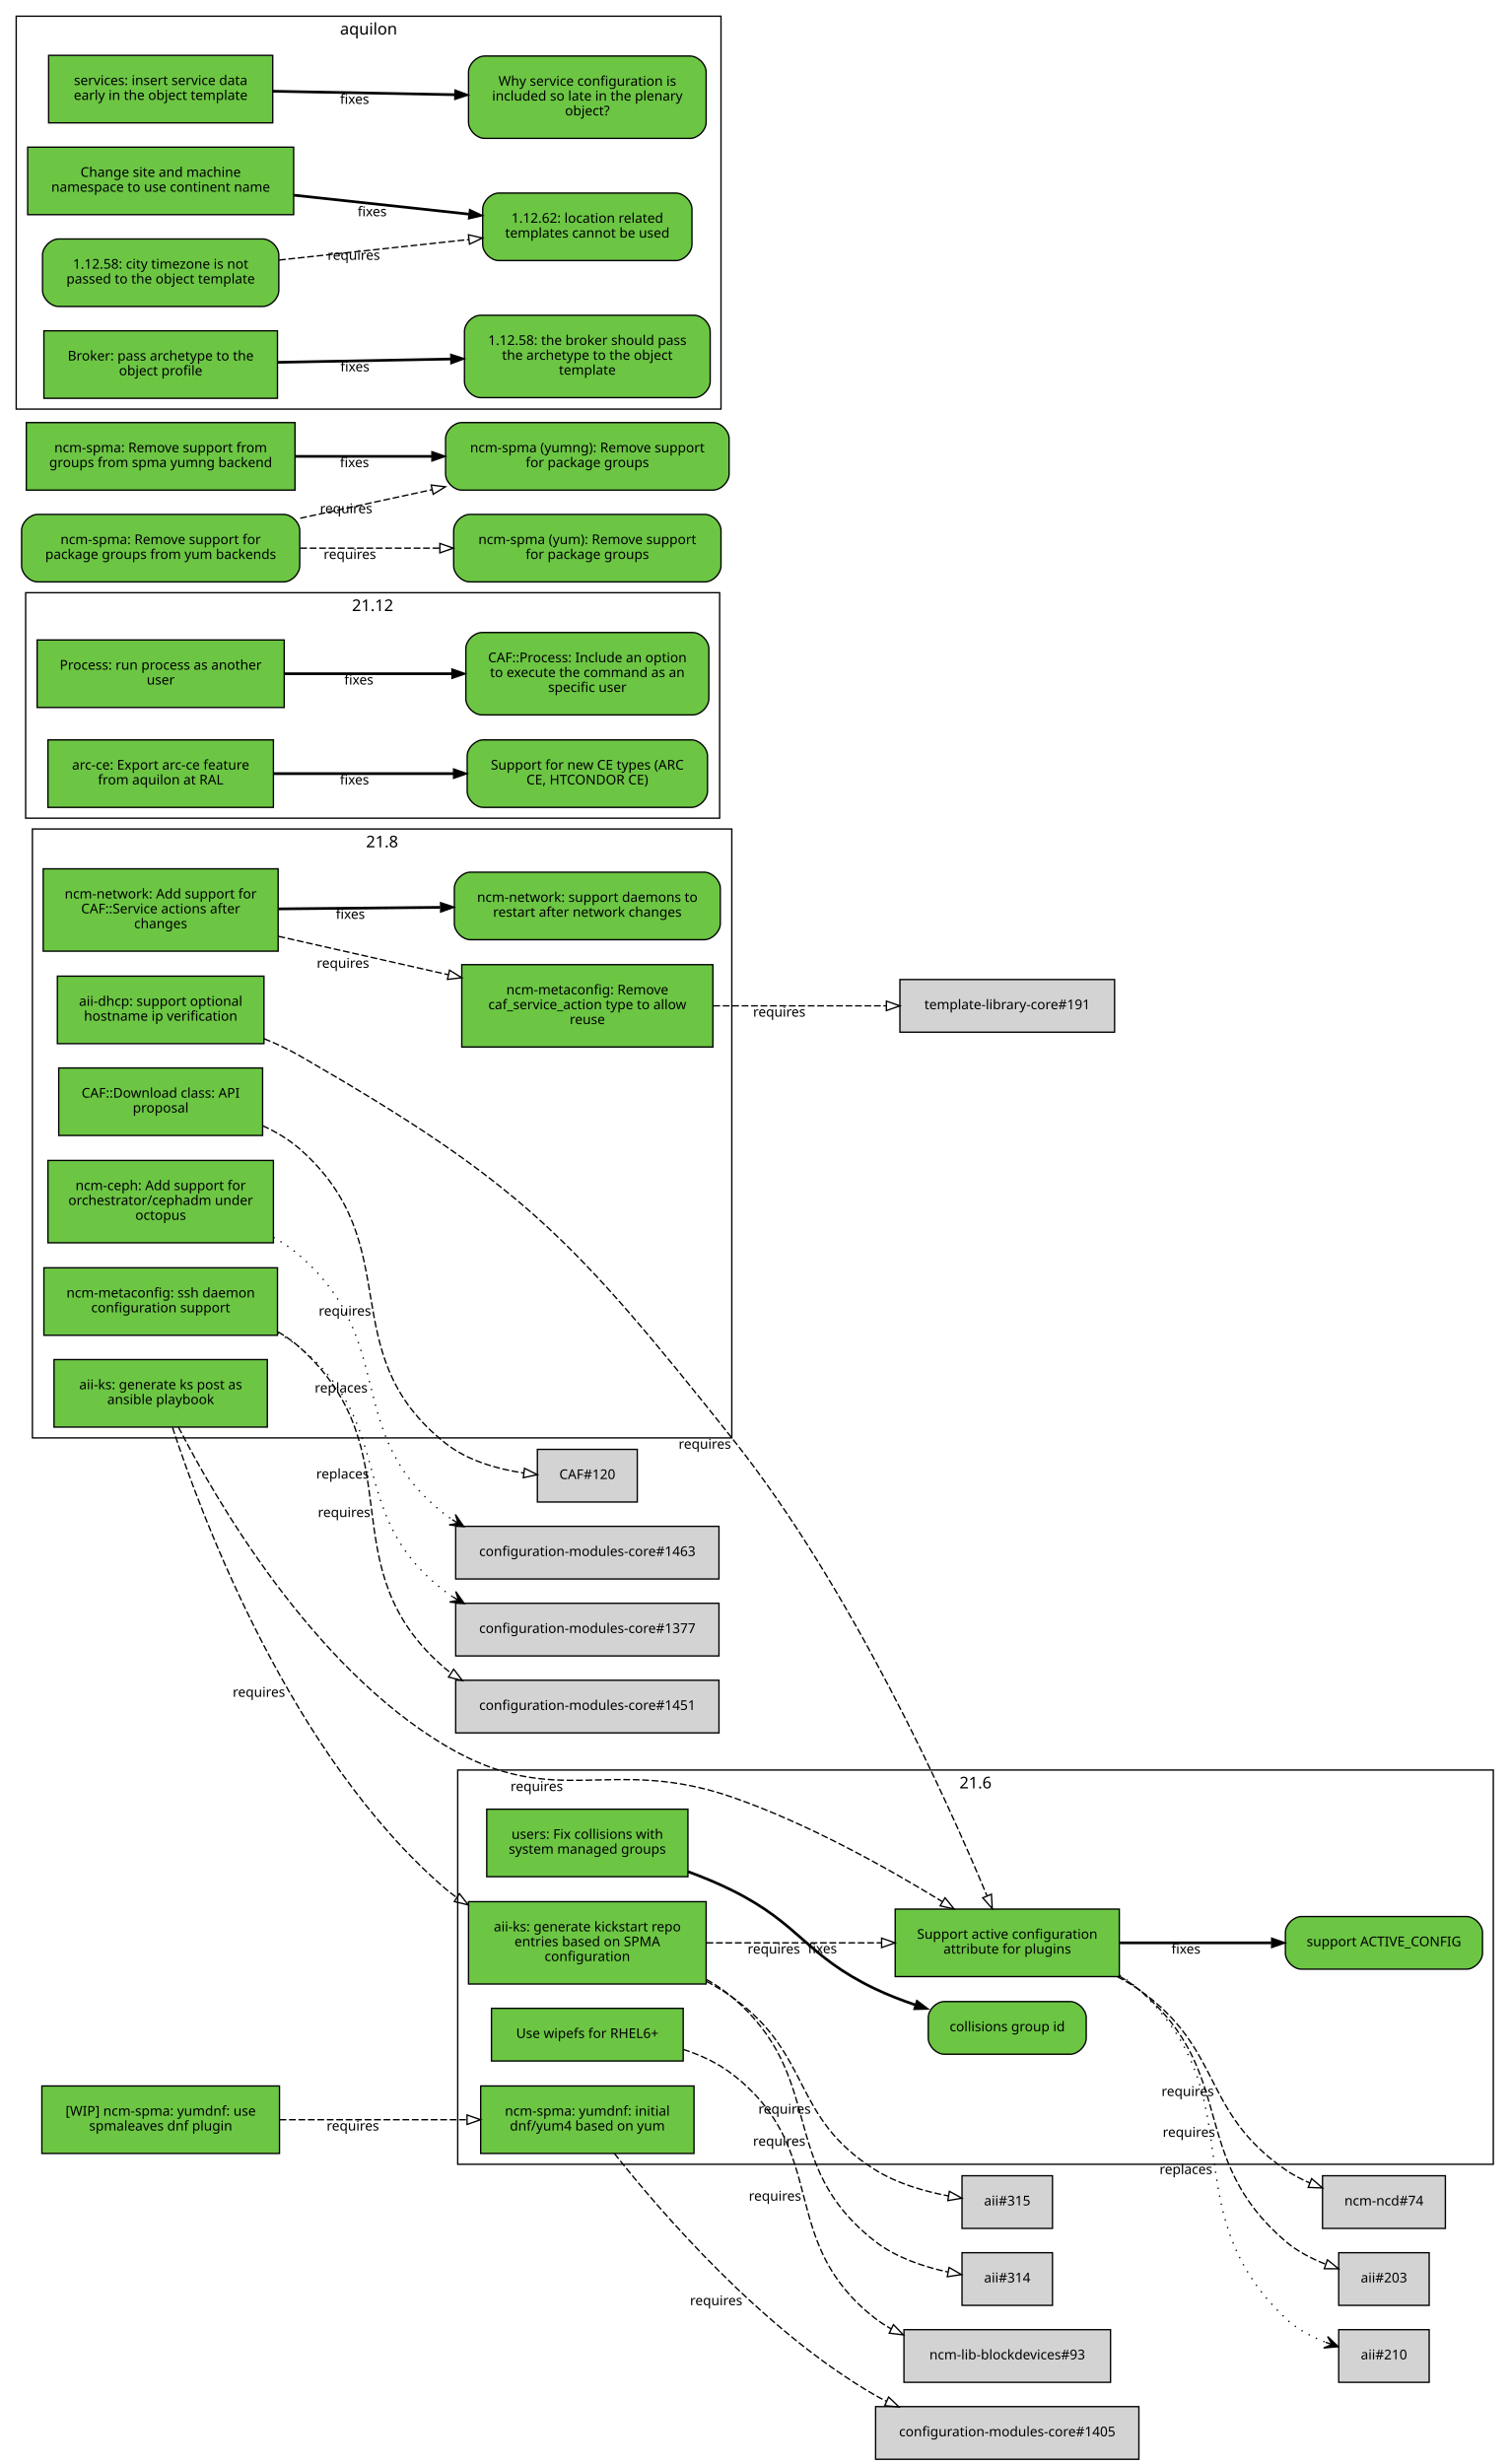
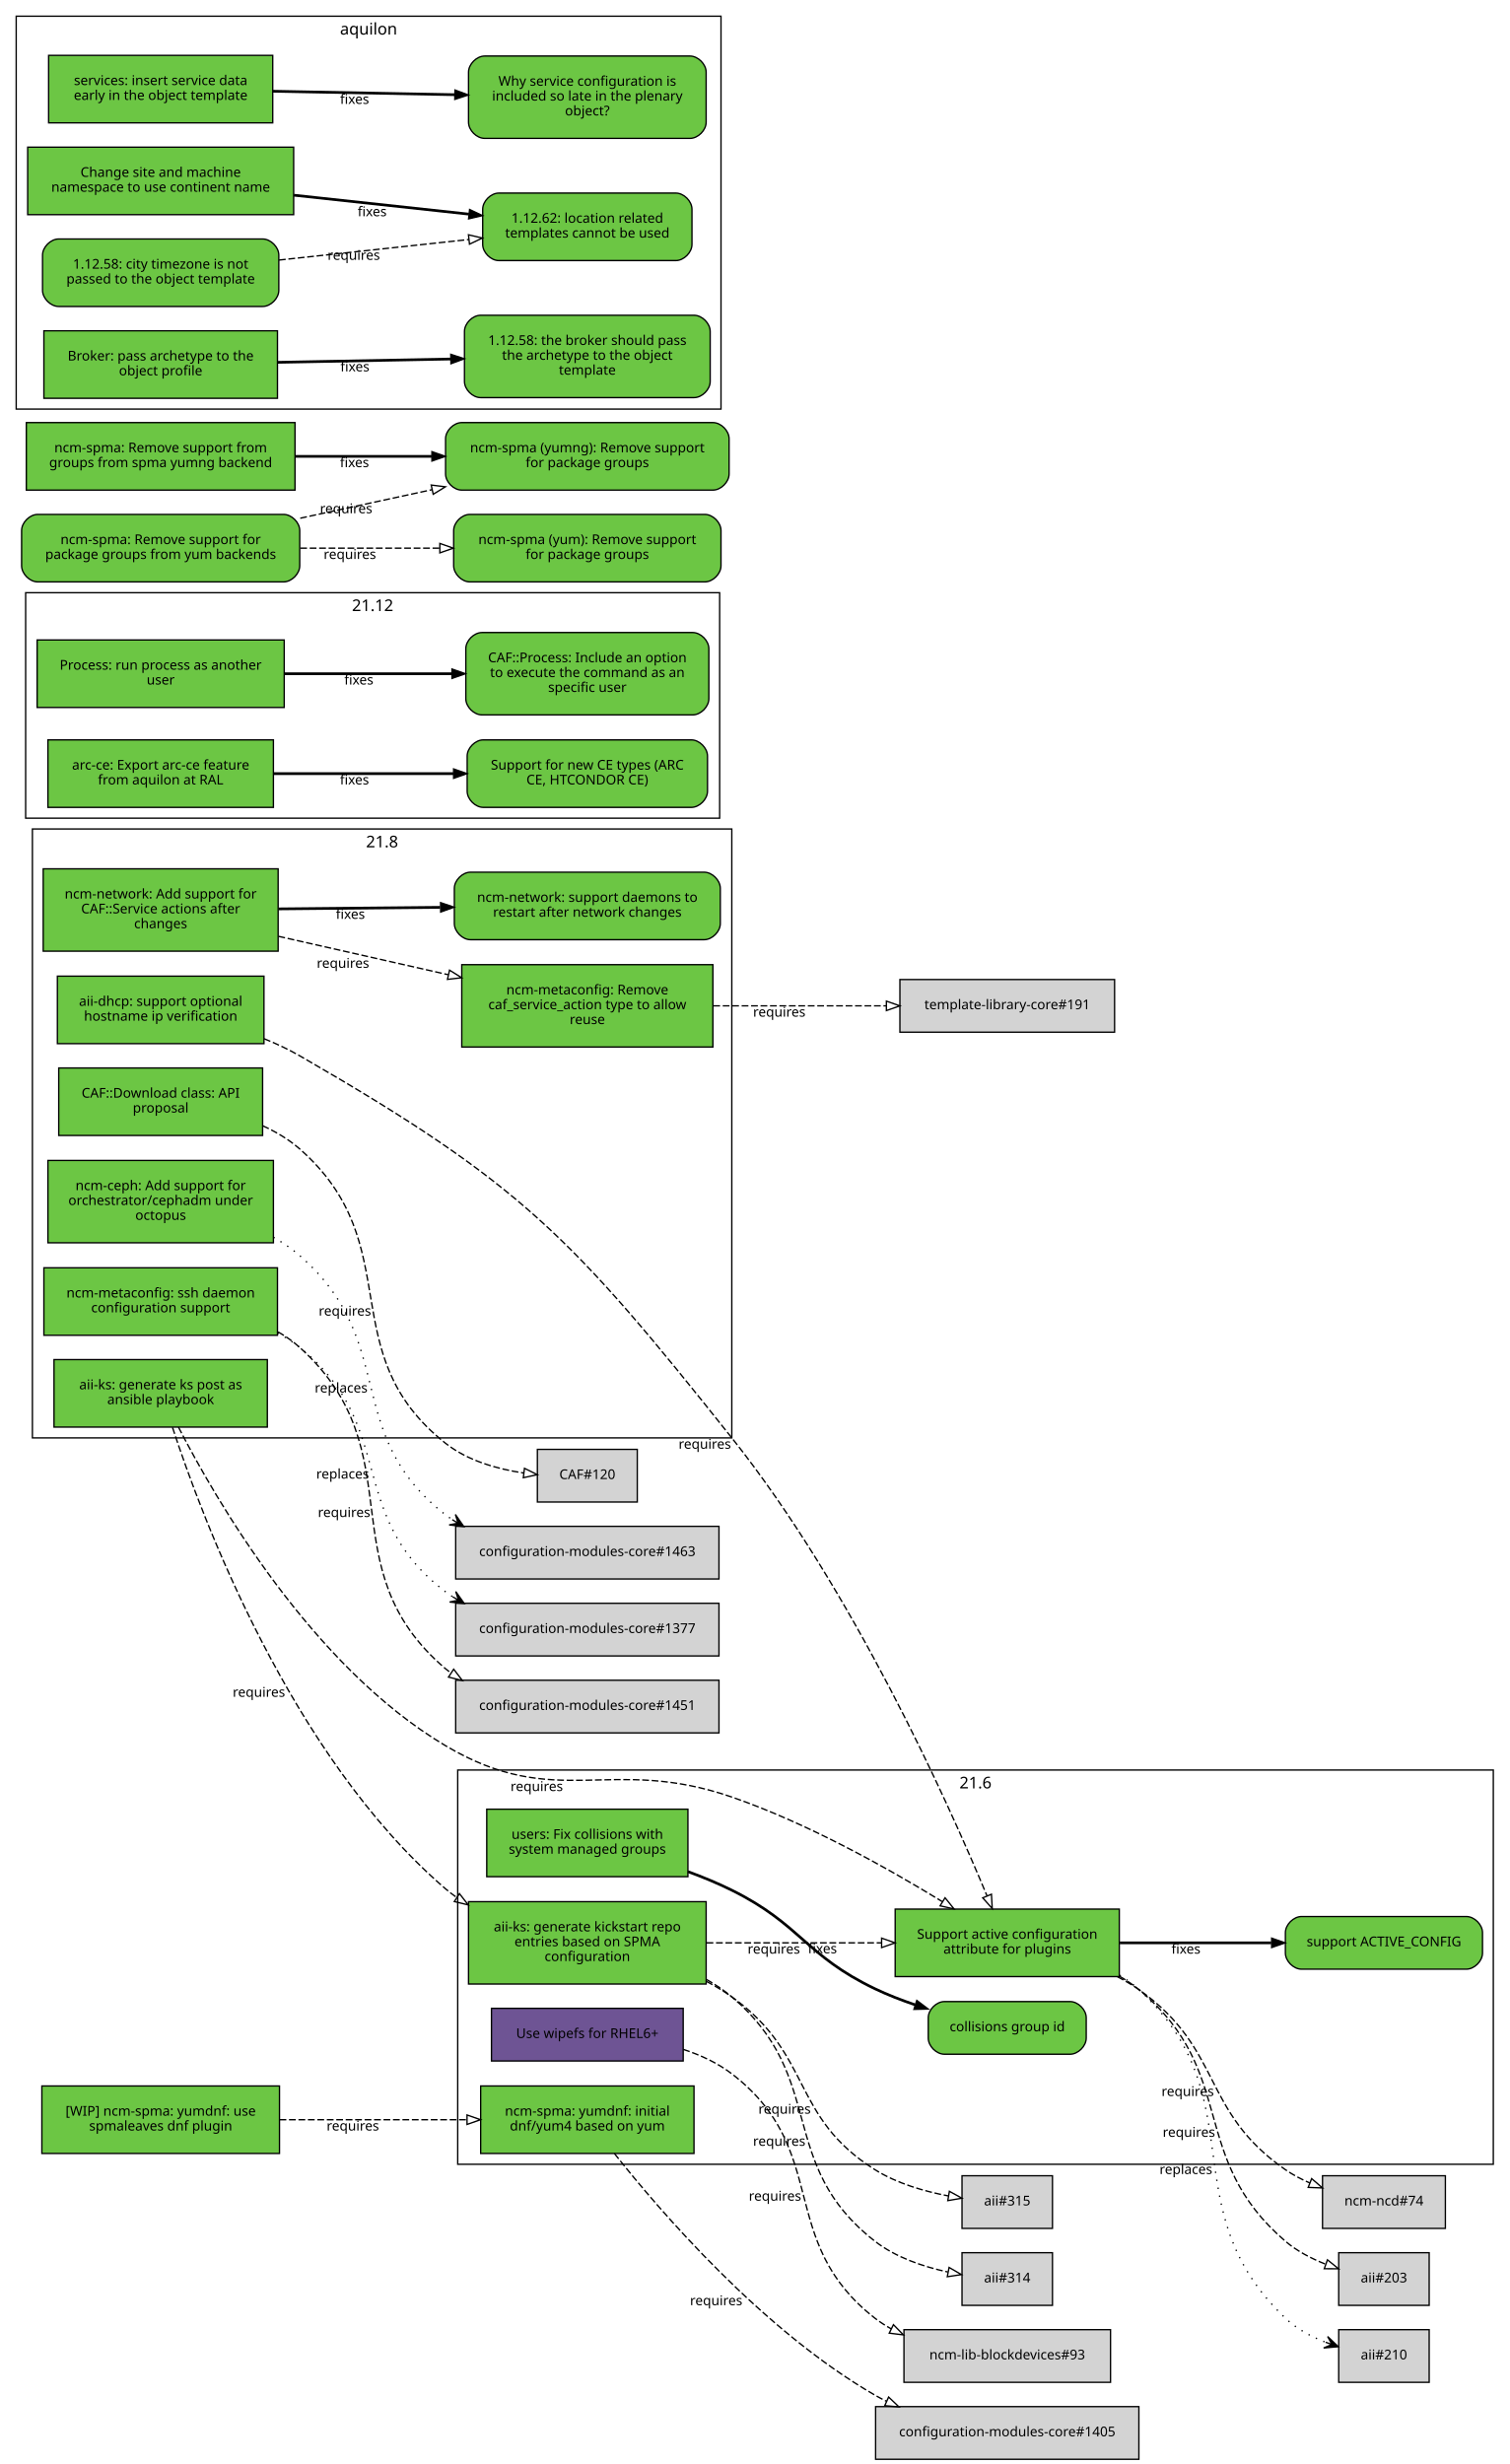
<svg xmlns="http://www.w3.org/2000/svg" xmlns:xlink="http://www.w3.org/1999/xlink" width="1118pt" height="1825pt" viewBox="0.00 0.00 1118.00 1825.00">
  <g id="graph0" class="graph" transform="scale(1 1) rotate(0) translate(4 1821)">
    <polygon fill="white" stroke="white" points="-4,5 -4,-1821 1115,-1821 1115,5 -4,5" />
    <g id="clust4" class="cluster">
      <polygon fill="none" stroke="black" points="8,-1518 8,-1809 530,-1809 530,-1518 8,-1518" />
      <text text-anchor="middle" x="269" y="-1795.4" font-family="Sans" font-size="12.00">aquilon</text>
    </g>
    <g id="clust3" class="cluster">
      <polygon fill="none" stroke="black" points="20,-756 20,-1207 538,-1207 538,-756 20,-756" />
      <text text-anchor="middle" x="279" y="-1193.4" font-family="Sans" font-size="12.00">21.8</text>
    </g>
    <g id="clust1" class="cluster">
      <polygon fill="none" stroke="black" points="335,-218 335,-510 1102,-510 1102,-218 335,-218" />
      <text text-anchor="middle" x="718.5" y="-496.4" font-family="Sans" font-size="12.00">21.6</text>
    </g>
    <g id="clust5" class="cluster">
      <polygon fill="none" stroke="black" points="15,-1215 15,-1382 529,-1382 529,-1215 15,-1215" />
      <text text-anchor="middle" x="272" y="-1368.4" font-family="Sans" font-size="12.00">21.12</text>
    </g>
    <g id="node1" class="node">
      <g id="a_node1">
        <a xlink:href="https://github.com/quattor/aii/pull/328" xlink:title="aii#328 (pull-request)" target="_parent">
          <polygon fill="#6cc644" stroke="black" points="194,-814 36,-814 36,-764 194,-764 194,-814" />
          <text text-anchor="middle" x="115" y="-792" font-family="Sans" font-size="10.00">aii-ks: generate ks post as</text>
          <text text-anchor="middle" x="115" y="-781" font-family="Sans" font-size="10.00">ansible playbook</text>
        </a>
      </g>
    </g>
    <g id="node2" class="node">
      <g id="a_node2">
        <a xlink:href="https://github.com/quattor/aii/pull/280" xlink:title="aii#280 (pull-request)" target="_parent">
          <polygon fill="#6cc644" stroke="black" points="825,-407 659,-407 659,-357 825,-357 825,-407" />
          <text text-anchor="middle" x="742" y="-385" font-family="Sans" font-size="10.00">Support active configuration</text>
          <text text-anchor="middle" x="742" y="-374" font-family="Sans" font-size="10.00">attribute for plugins</text>
        </a>
      </g>
    </g>
    <g id="edge1" class="edge">
      <path fill="none" stroke="black" stroke-dasharray="5,2" d="M128.202,-763.924C155.497,-710.749 226.955,-586.741 326,-528 408.333,-479.171 447.539,-521.304 538,-490 594.292,-470.52 653.929,-437.057 693.887,-412.53" />
      <polygon fill="none" stroke="black" points="695.948,-415.37 702.605,-407.128 692.261,-409.42 695.948,-415.37" />
      <text text-anchor="middle" x="393.527" y="-494.441" font-family="Sans" font-size="10.00">requires</text>
    </g>
    <g id="node3" class="node">
      <g id="a_node3">
        <a xlink:href="https://github.com/quattor/aii/pull/316" xlink:title="aii#316 (pull-request)" target="_parent">
          <polygon fill="#6cc644" stroke="black" points="519,-412.5 343,-412.5 343,-351.5 519,-351.5 519,-412.5" />
          <text text-anchor="middle" x="431" y="-390.5" font-family="Sans" font-size="10.00">aii-ks: generate kickstart repo</text>
          <text text-anchor="middle" x="431" y="-379.5" font-family="Sans" font-size="10.00">entries based on SPMA</text>
          <text text-anchor="middle" x="431" y="-368.5" font-family="Sans" font-size="10.00">configuration</text>
        </a>
      </g>
    </g>
    <g id="edge2" class="edge">
      <path fill="none" stroke="black" stroke-dasharray="5,2" d="M123.769,-763.738C145.189,-698.106 211.232,-520.471 326,-422 328.65,-419.727 331.442,-417.575 334.345,-415.539" />
      <polygon fill="none" stroke="black" points="336.275,-418.46 342.789,-410.104 332.486,-412.574 336.275,-418.46" />
      <text text-anchor="middle" x="187.767" y="-564.235" font-family="Sans" font-size="10.00">requires</text>
    </g>
    <g id="node9" class="node">
      <g id="a_node9">
        <a xlink:href="https://github.com/quattor/aii/issues/209" xlink:title="aii#209 (issue)" target="_parent">
          <path fill="#6cc644" stroke="black" d="M1082,-401.5C1082,-401.5 960,-401.5 960,-401.5 954,-401.5 948,-395.5 948,-389.5 948,-389.5 948,-374.5 948,-374.5 948,-368.5 954,-362.5 960,-362.5 960,-362.5 1082,-362.5 1082,-362.5 1088,-362.5 1094,-368.5 1094,-374.5 1094,-374.5 1094,-389.5 1094,-389.5 1094,-395.5 1088,-401.5 1082,-401.5" />
          <text text-anchor="middle" x="1021" y="-379.5" font-family="Sans" font-size="10.00">support ACTIVE_CONFIG</text>
        </a>
      </g>
    </g>
    <g id="edge8" class="edge">
      <path fill="none" stroke="black" stroke-width="2" d="M825.359,-382C860.775,-382 902.087,-382 937.517,-382" />
      <polygon fill="black" stroke="black" points="937.826,-385.5 947.826,-382 937.826,-378.5 937.826,-385.5" />
      <text text-anchor="middle" x="874.378" y="-374" font-family="Sans" font-size="10.00">fixes</text>
    </g>
    <g id="node10" class="node">
      <polygon fill="lightgrey" stroke="black" points="1066.5,-209.5 975.5,-209.5 975.5,-170.5 1066.5,-170.5 1066.5,-209.5" />
      <text text-anchor="middle" x="1021" y="-187.5" font-family="Sans" font-size="10.00">ncm-ncd#74</text>
    </g>
    <g id="edge9" class="edge">
      <path fill="none" stroke="black" stroke-dasharray="5,2" d="M823.634,-356.895C829.366,-353.918 834.891,-350.628 840,-347 902.082,-302.91 885.381,-257.325 948,-214 953.533,-210.172 959.723,-206.916 966.088,-204.157" />
      <polygon fill="none" stroke="black" points="967.459,-207.378 975.483,-200.46 964.896,-200.865 967.459,-207.378" />
      <text text-anchor="middle" x="875.675" y="-268.552" font-family="Sans" font-size="10.00">requires</text>
    </g>
    <g id="node11" class="node">
      <polygon fill="lightgrey" stroke="black" points="1054.5,-152.5 987.5,-152.5 987.5,-113.5 1054.5,-113.5 1054.5,-152.5" />
      <text text-anchor="middle" x="1021" y="-130.5" font-family="Sans" font-size="10.00">aii#203</text>
    </g>
    <g id="edge10" class="edge">
      <path fill="none" stroke="black" stroke-dasharray="5,2" d="M825.255,-357.213C830.486,-354.177 835.464,-350.786 840,-347 913.388,-285.747 875.371,-223.151 948,-161 956.582,-153.656 967.31,-148.114 977.843,-143.983" />
      <polygon fill="none" stroke="black" points="979.152,-147.232 987.394,-140.574 976.799,-140.639 979.152,-147.232" />
      <text text-anchor="middle" x="876.555" y="-238.323" font-family="Sans" font-size="10.00">requires</text>
    </g>
    <g id="node12" class="node">
      <polygon fill="lightgrey" stroke="black" points="1054.5,-95.5 987.5,-95.5 987.5,-56.5 1054.5,-56.5 1054.5,-95.5" />
      <text text-anchor="middle" x="1021" y="-73.5" font-family="Sans" font-size="10.00">aii#210</text>
    </g>
    <g id="edge11" class="edge">
      <path fill="none" stroke="black" stroke-dasharray="1,5" d="M825.268,-358.043C830.56,-354.809 835.544,-351.147 840,-347 926.522,-266.489 862.475,-185.569 948,-104 956.248,-96.133 966.955,-90.404 977.578,-86.26" />
      <polygon fill="black" stroke="black" points="987.239,-82.884 979.283,-90.431 982.519,-84.533 977.799,-86.183 977.799,-86.183 977.799,-86.183 982.519,-84.533 976.314,-81.935 987.239,-82.884 987.239,-82.884" />
      <text text-anchor="middle" x="874.346" y="-210.778" font-family="Sans" font-size="10.00">replaces</text>
    </g>
    <g id="edge4" class="edge">
      <path fill="none" stroke="black" stroke-dasharray="5,2" d="M519.308,-382C559.784,-382 607.902,-382 648.948,-382" />
      <polygon fill="none" stroke="black" points="648.949,-385.5 658.949,-382 648.949,-378.5 648.949,-385.5" />
      <text text-anchor="middle" x="569.122" y="-374" font-family="Sans" font-size="10.00">requires</text>
    </g>
    <g id="node6" class="node">
      <polygon fill="lightgrey" stroke="black" points="775.5,-152.5 708.5,-152.5 708.5,-113.5 775.5,-113.5 775.5,-152.5" />
      <text text-anchor="middle" x="742" y="-130.5" font-family="Sans" font-size="10.00">aii#314</text>
    </g>
    <g id="edge5" class="edge">
      <path fill="none" stroke="black" stroke-dasharray="5,2" d="M519.26,-354.869C525.936,-351.091 532.288,-346.82 538,-342 609.246,-281.878 570.412,-218.232 644,-161 659.455,-148.98 679.89,-142.119 698.017,-138.203" />
      <polygon fill="none" stroke="black" points="698.925,-141.593 708.085,-136.269 697.604,-134.718 698.925,-141.593" />
      <text text-anchor="middle" x="573.13" y="-231.682" font-family="Sans" font-size="10.00">requires</text>
    </g>
    <g id="node7" class="node">
      <polygon fill="lightgrey" stroke="black" points="775.5,-209.5 708.5,-209.5 708.5,-170.5 775.5,-170.5 775.5,-209.5" />
      <text text-anchor="middle" x="742" y="-187.5" font-family="Sans" font-size="10.00">aii#315</text>
    </g>
    <g id="edge6" class="edge">
      <path fill="none" stroke="black" stroke-dasharray="5,2" d="M519.263,-353.408C525.825,-349.966 532.157,-346.171 538,-342 598.116,-299.083 581.452,-253.288 644,-214 660.21,-203.818 680.467,-197.955 698.271,-194.579" />
      <polygon fill="none" stroke="black" points="699.144,-197.981 708.421,-192.864 697.978,-191.079 699.144,-197.981" />
      <text text-anchor="middle" x="577.094" y="-255.467" font-family="Sans" font-size="10.00">requires</text>
    </g>
    <g id="node4" class="node">
      <g id="a_node4">
        <a xlink:href="https://github.com/quattor/aii/pull/325" xlink:title="aii#325 (pull-request)" target="_parent">
-           <polygon fill="#6cc644" stroke="black" points="502,-333.5 360,-333.5 360,-294.5 502,-294.5 502,-333.5" />
+           <polygon fill="#6e5494" stroke="black" points="502,-333.5 360,-333.5 360,-294.5 502,-294.5 502,-333.5" />
          <text text-anchor="middle" x="431" y="-311.5" font-family="Sans" font-size="10.00">Use wipefs for RHEL6+</text>
        </a>
      </g>
    </g>
    <g id="node5" class="node">
      <polygon fill="lightgrey" stroke="black" points="818.5,-95.5 665.5,-95.5 665.5,-56.5 818.5,-56.5 818.5,-95.5" />
      <text text-anchor="middle" x="742" y="-73.5" font-family="Sans" font-size="10.00">ncm-lib-blockdevices#93</text>
    </g>
    <g id="edge3" class="edge">
      <path fill="none" stroke="black" stroke-dasharray="5,2" d="M502.048,-303.096C514.854,-298.892 527.476,-293.067 538,-285 611.986,-228.283 570.412,-161.232 644,-104 647.779,-101.061 651.856,-98.43 656.124,-96.076" />
      <polygon fill="none" stroke="black" points="657.711,-99.195 665.119,-91.62 654.604,-92.923 657.711,-99.195" />
      <text text-anchor="middle" x="570.013" y="-191.053" font-family="Sans" font-size="10.00">requires</text>
    </g>
    <g id="node8" class="node">
      <g id="a_node8">
        <a xlink:href="https://github.com/quattor/aii/pull/299" xlink:title="aii#299 (pull-request)" target="_parent">
          <polygon fill="#6cc644" stroke="black" points="191.5,-1098 38.5,-1098 38.5,-1048 191.5,-1048 191.5,-1098" />
          <text text-anchor="middle" x="115" y="-1076" font-family="Sans" font-size="10.00">aii-dhcp: support optional</text>
          <text text-anchor="middle" x="115" y="-1065" font-family="Sans" font-size="10.00">hostname ip verification</text>
        </a>
      </g>
    </g>
    <g id="edge7" class="edge">
      <path fill="none" stroke="black" stroke-dasharray="5,2" d="M191.602,-1051.66C200.743,-1047.96 209.752,-1043.75 218,-1039 382.488,-944.179 419.804,-904.583 538,-756 627.426,-643.583 698.115,-486.182 726.942,-416.98" />
      <polygon fill="none" stroke="black" points="730.306,-418.004 730.889,-407.425 723.836,-415.332 730.306,-418.004" />
      <text text-anchor="middle" x="518.004" y="-747.995" font-family="Sans" font-size="10.00">requires</text>
    </g>
    <g id="node13" class="node">
      <g id="a_node13">
        <a xlink:href="https://github.com/quattor/CAF/pull/257" xlink:title="CAF#257 (pull-request)" target="_parent">
          <polygon fill="#6cc644" stroke="black" points="206.5,-1347 23.5,-1347 23.5,-1297 206.5,-1297 206.5,-1347" />
          <text text-anchor="middle" x="115" y="-1325" font-family="Sans" font-size="10.00">Process: run process as another</text>
          <text text-anchor="middle" x="115" y="-1314" font-family="Sans" font-size="10.00">user</text>
        </a>
      </g>
    </g>
    <g id="node14" class="node">
      <g id="a_node14">
        <a xlink:href="https://github.com/quattor/CAF/issues/253" xlink:title="CAF#253 (issue)" target="_parent">
          <path fill="#6cc644" stroke="black" d="M509,-1352.5C509,-1352.5 353,-1352.5 353,-1352.5 347,-1352.5 341,-1346.5 341,-1340.5 341,-1340.5 341,-1303.5 341,-1303.5 341,-1297.5 347,-1291.5 353,-1291.5 353,-1291.5 509,-1291.5 509,-1291.5 515,-1291.5 521,-1297.5 521,-1303.5 521,-1303.5 521,-1340.5 521,-1340.5 521,-1346.5 515,-1352.5 509,-1352.5" />
          <text text-anchor="middle" x="431" y="-1330.5" font-family="Sans" font-size="10.00">CAF::Process: Include an option</text>
          <text text-anchor="middle" x="431" y="-1319.5" font-family="Sans" font-size="10.00">to execute the command as an</text>
          <text text-anchor="middle" x="431" y="-1308.5" font-family="Sans" font-size="10.00">specific user</text>
        </a>
      </g>
    </g>
    <g id="edge12" class="edge">
      <path fill="none" stroke="black" stroke-width="2" d="M206.822,-1322C245.561,-1322 290.88,-1322 330.522,-1322" />
      <polygon fill="black" stroke="black" points="330.737,-1325.5 340.737,-1322 330.737,-1318.5 330.737,-1325.5" />
      <text text-anchor="middle" x="261.782" y="-1314" font-family="Sans" font-size="10.00">fixes</text>
    </g>
    <g id="node15" class="node">
      <g id="a_node15">
        <a xlink:href="https://github.com/quattor/CAF/pull/110" xlink:title="CAF#110 (pull-request)" target="_parent">
          <polygon fill="#6cc644" stroke="black" points="190.5,-1030 39.5,-1030 39.5,-980 190.5,-980 190.5,-1030" />
          <text text-anchor="middle" x="115" y="-1008" font-family="Sans" font-size="10.00">CAF::Download class: API</text>
          <text text-anchor="middle" x="115" y="-997" font-family="Sans" font-size="10.00">proposal</text>
        </a>
      </g>
    </g>
    <g id="node16" class="node">
      <polygon fill="lightgrey" stroke="black" points="468,-747.5 394,-747.5 394,-708.5 468,-708.5 468,-747.5" />
      <text text-anchor="middle" x="431" y="-725.5" font-family="Sans" font-size="10.00">CAF#120</text>
    </g>
    <g id="edge13" class="edge">
      <path fill="none" stroke="black" stroke-dasharray="5,2" d="M190.547,-987.199C200.478,-982.683 209.982,-977.042 218,-970 299.242,-898.647 241.168,-819.045 326,-752 342.342,-739.085 364.383,-732.884 383.969,-729.992" />
      <polygon fill="none" stroke="black" points="384.447,-733.46 393.944,-728.763 383.591,-726.512 384.447,-733.46" />
      <text text-anchor="middle" x="251.463" y="-846.592" font-family="Sans" font-size="10.00">requires</text>
    </g>
    <g id="node17" class="node">
      <g id="a_node17">
        <a xlink:href="https://github.com/quattor/configuration-modules-core/pull/1490" xlink:title="configuration-modules-core#1490 (pull-request)" target="_parent">
          <polygon fill="#6cc644" stroke="black" points="198.5,-961.5 31.5,-961.5 31.5,-900.5 198.5,-900.5 198.5,-961.5" />
          <text text-anchor="middle" x="115" y="-939.5" font-family="Sans" font-size="10.00">ncm-ceph: Add support for</text>
          <text text-anchor="middle" x="115" y="-928.5" font-family="Sans" font-size="10.00">orchestrator/cephadm under</text>
          <text text-anchor="middle" x="115" y="-917.5" font-family="Sans" font-size="10.00">octopus</text>
        </a>
      </g>
    </g>
    <g id="node18" class="node">
      <polygon fill="lightgrey" stroke="black" points="528.5,-690.5 333.5,-690.5 333.5,-651.5 528.5,-651.5 528.5,-690.5" />
      <text text-anchor="middle" x="431" y="-668.5" font-family="Sans" font-size="10.00">configuration-modules-core#1463</text>
    </g>
    <g id="edge14" class="edge">
      <path fill="none" stroke="black" stroke-dasharray="1,5" d="M198.54,-904.582C205.502,-900.625 212.117,-896.119 218,-891 291.86,-826.732 248.696,-759.083 326,-699 327.578,-697.774 329.205,-696.601 330.875,-695.479" />
      <polygon fill="black" stroke="black" points="339.549,-690.288 333.279,-699.285 335.258,-692.856 330.968,-695.424 330.968,-695.424 330.968,-695.424 335.258,-692.856 328.657,-691.563 339.549,-690.288 339.549,-690.288" />
      <text text-anchor="middle" x="248.664" y="-789.617" font-family="Sans" font-size="10.00">replaces</text>
    </g>
    <g id="node19" class="node">
      <g id="a_node19">
        <a xlink:href="https://github.com/quattor/configuration-modules-core/pull/1452" xlink:title="configuration-modules-core#1452 (pull-request)" target="_parent">
          <polygon fill="#6cc644" stroke="black" points="201.5,-882 28.5,-882 28.5,-832 201.5,-832 201.5,-882" />
          <text text-anchor="middle" x="115" y="-860" font-family="Sans" font-size="10.00">ncm-metaconfig: ssh daemon</text>
          <text text-anchor="middle" x="115" y="-849" font-family="Sans" font-size="10.00">configuration support</text>
        </a>
      </g>
    </g>
    <g id="node20" class="node">
      <polygon fill="lightgrey" stroke="black" points="528.5,-633.5 333.5,-633.5 333.5,-594.5 528.5,-594.5 528.5,-633.5" />
      <text text-anchor="middle" x="431" y="-611.5" font-family="Sans" font-size="10.00">configuration-modules-core#1377</text>
    </g>
    <g id="edge15" class="edge">
      <path fill="none" stroke="black" stroke-dasharray="1,5" d="M201.671,-833.75C207.463,-830.601 212.982,-827.036 218,-823 291,-764.295 251.307,-698.536 326,-642 327.621,-640.773 329.293,-639.599 331.007,-638.477" />
      <polygon fill="black" stroke="black" points="339.9,-633.284 333.534,-642.213 335.582,-635.805 331.265,-638.327 331.265,-638.327 331.265,-638.327 335.582,-635.805 328.995,-634.441 339.9,-633.284 339.9,-633.284" />
      <text text-anchor="middle" x="249.765" y="-725.856" font-family="Sans" font-size="10.00">replaces</text>
    </g>
    <g id="node21" class="node">
      <polygon fill="lightgrey" stroke="black" points="528.5,-576.5 333.5,-576.5 333.5,-537.5 528.5,-537.5 528.5,-576.5" />
      <text text-anchor="middle" x="431" y="-554.5" font-family="Sans" font-size="10.00">configuration-modules-core#1451</text>
    </g>
    <g id="edge16" class="edge">
      <path fill="none" stroke="black" stroke-dasharray="5,2" d="M201.949,-834.509C207.713,-831.185 213.146,-827.373 218,-823 304.305,-745.254 237.449,-660.178 326,-585 327.323,-583.877 328.687,-582.798 330.087,-581.763" />
      <polygon fill="none" stroke="black" points="332.009,-584.688 338.466,-576.288 328.18,-578.828 332.009,-584.688" />
      <text text-anchor="middle" x="250.856" y="-697.403" font-family="Sans" font-size="10.00">requires</text>
    </g>
    <g id="node22" class="node">
      <g id="a_node22">
        <a xlink:href="https://github.com/quattor/configuration-modules-core/pull/1401" xlink:title="configuration-modules-core#1401 (pull-request)" target="_parent">
          <polygon fill="#6cc644" stroke="black" points="510,-276 352,-276 352,-226 510,-226 510,-276" />
          <text text-anchor="middle" x="431" y="-254" font-family="Sans" font-size="10.00">ncm-spma: yumdnf: initial</text>
          <text text-anchor="middle" x="431" y="-243" font-family="Sans" font-size="10.00">dnf/yum4 based on yum</text>
        </a>
      </g>
    </g>
    <g id="node23" class="node">
      <polygon fill="lightgrey" stroke="black" points="839.5,-38.5 644.5,-38.5 644.5,0.5 839.5,0.5 839.5,-38.5" />
      <text text-anchor="middle" x="742" y="-16.5" font-family="Sans" font-size="10.00">configuration-modules-core#1405</text>
    </g>
    <g id="edge17" class="edge">
      <path fill="none" stroke="black" stroke-dasharray="5,2" d="M451.053,-225.972C485.086,-182.991 560.617,-95.141 644,-47 646.808,-45.379 649.717,-43.846 652.698,-42.396" />
      <polygon fill="none" stroke="black" points="654.137,-45.587 661.824,-38.295 651.268,-39.202 654.137,-45.587" />
      <text text-anchor="middle" x="526.433" y="-113.61" font-family="Sans" font-size="10.00">requires</text>
    </g>
    <g id="node24" class="node">
      <g id="a_node24">
        <a xlink:href="https://github.com/quattor/configuration-modules-core/pull/1336" xlink:title="configuration-modules-core#1336 (pull-request)" target="_parent">
          <polygon fill="#6cc644" stroke="black" points="202,-1177.5 28,-1177.5 28,-1116.5 202,-1116.5 202,-1177.5" />
          <text text-anchor="middle" x="115" y="-1155.5" font-family="Sans" font-size="10.00">ncm-network: Add support for</text>
          <text text-anchor="middle" x="115" y="-1144.5" font-family="Sans" font-size="10.00">CAF::Service actions after</text>
          <text text-anchor="middle" x="115" y="-1133.5" font-family="Sans" font-size="10.00">changes</text>
        </a>
      </g>
    </g>
    <g id="node25" class="node">
      <g id="a_node25">
        <a xlink:href="https://github.com/quattor/configuration-modules-core/pull/1335" xlink:title="configuration-modules-core#1335 (pull-request)" target="_parent">
          <polygon fill="#6cc644" stroke="black" points="524,-1106.5 338,-1106.5 338,-1045.5 524,-1045.5 524,-1106.5" />
          <text text-anchor="middle" x="431" y="-1084.5" font-family="Sans" font-size="10.00">ncm-metaconfig: Remove</text>
          <text text-anchor="middle" x="431" y="-1073.5" font-family="Sans" font-size="10.00">caf_service_action type to allow</text>
          <text text-anchor="middle" x="431" y="-1062.5" font-family="Sans" font-size="10.00">reuse</text>
        </a>
      </g>
    </g>
    <g id="edge18" class="edge">
      <path fill="none" stroke="black" stroke-dasharray="5,2" d="M202.217,-1127.51C241.13,-1118.71 287.379,-1108.25 328.004,-1099.06" />
      <polygon fill="none" stroke="black" points="328.949,-1102.44 337.931,-1096.82 327.405,-1095.61 328.949,-1102.44" />
      <text text-anchor="middle" x="250.016" y="-1104.17" font-family="Sans" font-size="10.00">requires</text>
    </g>
    <g id="node26" class="node">
      <g id="a_node26">
        <a xlink:href="https://github.com/quattor/configuration-modules-core/issues/1071" xlink:title="configuration-modules-core#1071 (issue)" target="_parent">
          <path fill="#6cc644" stroke="black" d="M517.5,-1175C517.5,-1175 344.5,-1175 344.5,-1175 338.5,-1175 332.5,-1169 332.5,-1163 332.5,-1163 332.5,-1137 332.5,-1137 332.5,-1131 338.5,-1125 344.5,-1125 344.5,-1125 517.5,-1125 517.5,-1125 523.5,-1125 529.5,-1131 529.5,-1137 529.5,-1137 529.5,-1163 529.5,-1163 529.5,-1169 523.5,-1175 517.5,-1175" />
          <text text-anchor="middle" x="431" y="-1153" font-family="Sans" font-size="10.00">ncm-network: support daemons to</text>
          <text text-anchor="middle" x="431" y="-1142" font-family="Sans" font-size="10.00">restart after network changes</text>
        </a>
      </g>
    </g>
    <g id="edge19" class="edge">
      <path fill="none" stroke="black" stroke-width="2" d="M202.217,-1147.82C239.216,-1148.18 282.848,-1148.59 321.972,-1148.97" />
      <polygon fill="black" stroke="black" points="322.311,-1152.47 332.344,-1149.07 322.378,-1145.47 322.311,-1152.47" />
      <text text-anchor="middle" x="255.527" y="-1140.45" font-family="Sans" font-size="10.00">fixes</text>
    </g>
    <g id="node27" class="node">
      <polygon fill="lightgrey" stroke="black" points="821.5,-1095.5 662.5,-1095.5 662.5,-1056.5 821.5,-1056.5 821.5,-1095.5" />
      <text text-anchor="middle" x="742" y="-1073.5" font-family="Sans" font-size="10.00">template-library-core#191</text>
    </g>
    <g id="edge20" class="edge">
      <path fill="none" stroke="black" stroke-dasharray="5,2" d="M524.292,-1076C564.867,-1076 612.315,-1076 652.452,-1076" />
      <polygon fill="none" stroke="black" points="652.491,-1079.5 662.491,-1076 652.49,-1072.5 652.491,-1079.5" />
      <text text-anchor="middle" x="573.165" y="-1068" font-family="Sans" font-size="10.00">requires</text>
    </g>
    <g id="node28" class="node">
      <g id="a_node28">
        <a xlink:href="https://github.com/quattor/configuration-modules-core/pull/1507" xlink:title="configuration-modules-core#1507 (pull-request)" target="_parent">
          <polygon fill="#6cc644" stroke="black" points="203,-276 27,-276 27,-226 203,-226 203,-276" />
          <text text-anchor="middle" x="115" y="-254" font-family="Sans" font-size="10.00">[WIP] ncm-spma: yumdnf: use</text>
          <text text-anchor="middle" x="115" y="-243" font-family="Sans" font-size="10.00">spmaleaves dnf plugin</text>
        </a>
      </g>
    </g>
    <g id="edge21" class="edge">
      <path fill="none" stroke="black" stroke-dasharray="5,2" d="M203.05,-251C246.232,-251 298.29,-251 341.649,-251" />
      <polygon fill="none" stroke="black" points="341.901,-254.5 351.9,-251 341.9,-247.5 341.901,-254.5" />
      <text text-anchor="middle" x="257.31" y="-243" font-family="Sans" font-size="10.00">requires</text>
    </g>
    <g id="node29" class="node">
      <g id="a_node29">
        <a xlink:href="https://github.com/quattor/configuration-modules-core/pull/1148" xlink:title="configuration-modules-core#1148 (pull-request)" target="_parent">
          <polygon fill="#6cc644" stroke="black" points="214.5,-1508 15.5,-1508 15.5,-1458 214.5,-1458 214.5,-1508" />
          <text text-anchor="middle" x="115" y="-1486" font-family="Sans" font-size="10.00">ncm-spma: Remove support from</text>
          <text text-anchor="middle" x="115" y="-1475" font-family="Sans" font-size="10.00">groups from spma yumng backend</text>
        </a>
      </g>
    </g>
    <g id="node30" class="node">
      <g id="a_node30">
        <a xlink:href="https://github.com/quattor/configuration-modules-core/issues/952" xlink:title="configuration-modules-core#952 (issue)" target="_parent">
          <path fill="#6cc644" stroke="black" d="M524,-1508C524,-1508 338,-1508 338,-1508 332,-1508 326,-1502 326,-1496 326,-1496 326,-1470 326,-1470 326,-1464 332,-1458 338,-1458 338,-1458 524,-1458 524,-1458 530,-1458 536,-1464 536,-1470 536,-1470 536,-1496 536,-1496 536,-1502 530,-1508 524,-1508" />
          <text text-anchor="middle" x="431" y="-1486" font-family="Sans" font-size="10.00">ncm-spma (yumng): Remove support</text>
          <text text-anchor="middle" x="431" y="-1475" font-family="Sans" font-size="10.00">for package groups</text>
        </a>
      </g>
    </g>
    <g id="edge22" class="edge">
      <path fill="none" stroke="black" stroke-width="2" d="M214.921,-1483C246.933,-1483 282.695,-1483 315.726,-1483" />
      <polygon fill="black" stroke="black" points="315.883,-1486.5 325.883,-1483 315.882,-1479.5 315.883,-1486.5" />
      <text text-anchor="middle" x="258.546" y="-1475" font-family="Sans" font-size="10.00">fixes</text>
    </g>
    <g id="node31" class="node">
      <g id="a_node31">
        <a xlink:href="https://github.com/quattor/configuration-modules-core/issues/950" xlink:title="configuration-modules-core#950 (issue)" target="_parent">
          <path fill="#6cc644" stroke="black" d="M206,-1440C206,-1440 24,-1440 24,-1440 18,-1440 12,-1434 12,-1428 12,-1428 12,-1402 12,-1402 12,-1396 18,-1390 24,-1390 24,-1390 206,-1390 206,-1390 212,-1390 218,-1396 218,-1402 218,-1402 218,-1428 218,-1428 218,-1434 212,-1440 206,-1440" />
          <text text-anchor="middle" x="115" y="-1418" font-family="Sans" font-size="10.00">ncm-spma: Remove support for</text>
          <text text-anchor="middle" x="115" y="-1407" font-family="Sans" font-size="10.00">package groups from yum backends</text>
        </a>
      </g>
    </g>
    <g id="node32" class="node">
      <g id="a_node32">
        <a xlink:href="https://github.com/quattor/configuration-modules-core/issues/951" xlink:title="configuration-modules-core#951 (issue)" target="_parent">
          <path fill="#6cc644" stroke="black" d="M518,-1440C518,-1440 344,-1440 344,-1440 338,-1440 332,-1434 332,-1428 332,-1428 332,-1402 332,-1402 332,-1396 338,-1390 344,-1390 344,-1390 518,-1390 518,-1390 524,-1390 530,-1396 530,-1402 530,-1402 530,-1428 530,-1428 530,-1434 524,-1440 518,-1440" />
          <text text-anchor="middle" x="431" y="-1418" font-family="Sans" font-size="10.00">ncm-spma (yum): Remove support</text>
          <text text-anchor="middle" x="431" y="-1407" font-family="Sans" font-size="10.00">for package groups</text>
        </a>
      </g>
    </g>
    <g id="edge23" class="edge">
      <path fill="none" stroke="black" stroke-dasharray="5,2" d="M218.381,-1415C251.386,-1415 288.071,-1415 321.502,-1415" />
      <polygon fill="none" stroke="black" points="321.765,-1418.5 331.765,-1415 321.765,-1411.5 321.765,-1418.5" />
      <text text-anchor="middle" x="255.107" y="-1407" font-family="Sans" font-size="10.00">requires</text>
    </g>
    <g id="edge24" class="edge">
      <path fill="none" stroke="black" stroke-dasharray="5,2" d="M218.381,-1437.17C249.602,-1443.93 284.116,-1451.41 316.053,-1458.32" />
      <polygon fill="none" stroke="black" points="315.361,-1461.75 325.876,-1460.45 316.843,-1454.91 315.361,-1461.75" />
      <text text-anchor="middle" x="252.372" y="-1440.86" font-family="Sans" font-size="10.00">requires</text>
    </g>
    <g id="node33" class="node">
      <g id="a_node33">
        <a xlink:href="https://github.com/quattor/template-library-grid/pull/237" xlink:title="template-library-grid#237 (pull-request)" target="_parent">
          <polygon fill="#6cc644" stroke="black" points="505.5,-481 356.5,-481 356.5,-431 505.5,-431 505.5,-481" />
          <text text-anchor="middle" x="431" y="-459" font-family="Sans" font-size="10.00">users: Fix collisions with</text>
          <text text-anchor="middle" x="431" y="-448" font-family="Sans" font-size="10.00">system managed groups</text>
        </a>
      </g>
    </g>
    <g id="node34" class="node">
      <g id="a_node34">
        <a xlink:href="https://github.com/quattor/template-library-grid/issues/226" xlink:title="template-library-grid#226 (issue)" target="_parent">
          <path fill="#6cc644" stroke="black" d="M788.5,-338.5C788.5,-338.5 695.5,-338.5 695.5,-338.5 689.5,-338.5 683.5,-332.5 683.5,-326.5 683.5,-326.5 683.5,-311.5 683.5,-311.5 683.5,-305.5 689.5,-299.5 695.5,-299.5 695.5,-299.5 788.5,-299.5 788.5,-299.5 794.5,-299.5 800.5,-305.5 800.5,-311.5 800.5,-311.5 800.5,-326.5 800.5,-326.5 800.5,-332.5 794.5,-338.5 788.5,-338.5" />
          <text text-anchor="middle" x="742" y="-316.5" font-family="Sans" font-size="10.00">collisions group id</text>
        </a>
      </g>
    </g>
    <g id="edge25" class="edge">
      <path fill="none" stroke="black" stroke-width="2" d="M505.512,-434.757C516.609,-430.687 527.759,-426.086 538,-421 589.231,-395.554 592.413,-372.716 644,-348 653.37,-343.511 663.584,-339.549 673.753,-336.11" />
      <polygon fill="black" stroke="black" points="675.021,-339.378 683.46,-332.972 672.868,-332.717 675.021,-339.378" />
      <text text-anchor="middle" x="605.108" y="-374.261" font-family="Sans" font-size="10.00">fixes</text>
    </g>
    <g id="node35" class="node">
      <g id="a_node35">
        <a xlink:href="https://github.com/quattor/template-library-grid/pull/232" xlink:title="template-library-grid#232 (pull-request)" target="_parent">
          <polygon fill="#6cc644" stroke="black" points="198.5,-1273 31.5,-1273 31.5,-1223 198.5,-1223 198.5,-1273" />
          <text text-anchor="middle" x="115" y="-1251" font-family="Sans" font-size="10.00">arc-ce: Export arc-ce feature</text>
          <text text-anchor="middle" x="115" y="-1240" font-family="Sans" font-size="10.00">from aquilon at RAL</text>
        </a>
      </g>
    </g>
    <g id="node36" class="node">
      <g id="a_node36">
        <a xlink:href="https://github.com/quattor/template-library-grid/issues/221" xlink:title="template-library-grid#221 (issue)" target="_parent">
          <path fill="#6cc644" stroke="black" d="M508,-1273C508,-1273 354,-1273 354,-1273 348,-1273 342,-1267 342,-1261 342,-1261 342,-1235 342,-1235 342,-1229 348,-1223 354,-1223 354,-1223 508,-1223 508,-1223 514,-1223 520,-1229 520,-1235 520,-1235 520,-1261 520,-1261 520,-1267 514,-1273 508,-1273" />
          <text text-anchor="middle" x="431" y="-1251" font-family="Sans" font-size="10.00">Support for new CE types (ARC</text>
          <text text-anchor="middle" x="431" y="-1240" font-family="Sans" font-size="10.00">CE, HTCONDOR CE)</text>
        </a>
      </g>
    </g>
    <g id="edge26" class="edge">
      <path fill="none" stroke="black" stroke-width="2" d="M198.911,-1248C239.702,-1248 289.151,-1248 331.823,-1248" />
      <polygon fill="black" stroke="black" points="331.947,-1251.5 341.947,-1248 331.947,-1244.5 331.947,-1251.5" />
      <text text-anchor="middle" x="258.543" y="-1240" font-family="Sans" font-size="10.00">fixes</text>
    </g>
    <g id="node37" class="node">
      <g id="a_node37">
        <a xlink:href="https://github.com/quattor/aquilon/pull/115" xlink:title="aquilon#115 (pull-request)" target="_parent">
          <polygon fill="#6cc644" stroke="black" points="198,-1780 32,-1780 32,-1730 198,-1730 198,-1780" />
          <text text-anchor="middle" x="115" y="-1758" font-family="Sans" font-size="10.00">services: insert service data</text>
          <text text-anchor="middle" x="115" y="-1747" font-family="Sans" font-size="10.00">early in the object template</text>
        </a>
      </g>
    </g>
    <g id="node38" class="node">
      <g id="a_node38">
        <a xlink:href="https://github.com/quattor/aquilon/issues/109" xlink:title="aquilon#109 (issue)" target="_parent">
          <path fill="#6cc644" stroke="black" d="M507,-1779.5C507,-1779.5 355,-1779.5 355,-1779.5 349,-1779.5 343,-1773.5 343,-1767.5 343,-1767.5 343,-1730.5 343,-1730.5 343,-1724.5 349,-1718.5 355,-1718.5 355,-1718.5 507,-1718.5 507,-1718.5 513,-1718.5 519,-1724.5 519,-1730.5 519,-1730.5 519,-1767.5 519,-1767.5 519,-1773.5 513,-1779.5 507,-1779.5" />
          <text text-anchor="middle" x="431" y="-1757.5" font-family="Sans" font-size="10.00">Why service configuration is</text>
          <text text-anchor="middle" x="431" y="-1746.5" font-family="Sans" font-size="10.00">included so late in the plenary</text>
          <text text-anchor="middle" x="431" y="-1735.5" font-family="Sans" font-size="10.00">object?</text>
        </a>
      </g>
    </g>
    <g id="edge27" class="edge">
      <path fill="none" stroke="black" stroke-width="2" d="M198.09,-1753.43C239.304,-1752.64 289.515,-1751.68 332.663,-1750.86" />
      <polygon fill="black" stroke="black" points="332.965,-1754.35 342.896,-1750.66 332.831,-1747.36 332.965,-1754.35" />
      <text text-anchor="middle" x="258.61" y="-1744.05" font-family="Sans" font-size="10.00">fixes</text>
    </g>
    <g id="node39" class="node">
      <g id="a_node39">
        <a xlink:href="https://github.com/quattor/aquilon/pull/110" xlink:title="aquilon#110 (pull-request)" target="_parent">
          <polygon fill="#6cc644" stroke="black" points="213.5,-1712 16.5,-1712 16.5,-1662 213.5,-1662 213.5,-1712" />
          <text text-anchor="middle" x="115" y="-1690" font-family="Sans" font-size="10.00">Change site and machine</text>
          <text text-anchor="middle" x="115" y="-1679" font-family="Sans" font-size="10.00">namespace to use continent name</text>
        </a>
      </g>
    </g>
    <g id="node40" class="node">
      <g id="a_node40">
        <a xlink:href="https://github.com/quattor/aquilon/issues/104" xlink:title="aquilon#104 (issue)" target="_parent">
          <path fill="#6cc644" stroke="black" d="M496.5,-1678C496.5,-1678 365.5,-1678 365.5,-1678 359.5,-1678 353.5,-1672 353.5,-1666 353.5,-1666 353.5,-1640 353.5,-1640 353.5,-1634 359.5,-1628 365.5,-1628 365.5,-1628 496.5,-1628 496.5,-1628 502.5,-1628 508.5,-1634 508.5,-1640 508.5,-1640 508.5,-1666 508.5,-1666 508.5,-1672 502.5,-1678 496.5,-1678" />
          <text text-anchor="middle" x="431" y="-1656" font-family="Sans" font-size="10.00">1.12.62: location related</text>
          <text text-anchor="middle" x="431" y="-1645" font-family="Sans" font-size="10.00">templates cannot be used</text>
        </a>
      </g>
    </g>
    <g id="edge28" class="edge">
      <path fill="none" stroke="black" stroke-width="2" d="M213.63,-1676.43C255.122,-1671.94 303.101,-1666.74 343.32,-1662.39" />
      <polygon fill="black" stroke="black" points="343.804,-1665.85 353.369,-1661.3 343.05,-1658.89 343.804,-1665.85" />
      <text text-anchor="middle" x="271.634" y="-1660.85" font-family="Sans" font-size="10.00">fixes</text>
    </g>
    <g id="node41" class="node">
      <g id="a_node41">
        <a xlink:href="https://github.com/quattor/aquilon/issues/91" xlink:title="aquilon#91 (issue)" target="_parent">
          <path fill="#6cc644" stroke="black" d="M190.5,-1644C190.5,-1644 39.5,-1644 39.5,-1644 33.5,-1644 27.5,-1638 27.5,-1632 27.5,-1632 27.5,-1606 27.5,-1606 27.5,-1600 33.5,-1594 39.5,-1594 39.5,-1594 190.5,-1594 190.5,-1594 196.5,-1594 202.5,-1600 202.5,-1606 202.5,-1606 202.5,-1632 202.5,-1632 202.5,-1638 196.5,-1644 190.5,-1644" />
          <text text-anchor="middle" x="115" y="-1622" font-family="Sans" font-size="10.00">1.12.58: city timezone is not</text>
          <text text-anchor="middle" x="115" y="-1611" font-family="Sans" font-size="10.00">passed to the object template</text>
        </a>
      </g>
    </g>
    <g id="edge29" class="edge">
      <path fill="none" stroke="black" stroke-dasharray="5,2" d="M202.633,-1628.38C246.42,-1633.12 299.413,-1638.86 343.22,-1643.6" />
      <polygon fill="none" stroke="black" points="342.962,-1647.1 353.281,-1644.69 343.716,-1640.14 342.962,-1647.1" />
      <text text-anchor="middle" x="258.022" y="-1628.54" font-family="Sans" font-size="10.00">requires</text>
    </g>
    <g id="node42" class="node">
      <g id="a_node42">
        <a xlink:href="https://github.com/quattor/aquilon/pull/89" xlink:title="aquilon#89 (pull-request)" target="_parent">
          <polygon fill="#6cc644" stroke="black" points="201.5,-1576 28.5,-1576 28.5,-1526 201.5,-1526 201.5,-1576" />
          <text text-anchor="middle" x="115" y="-1554" font-family="Sans" font-size="10.00">Broker: pass archetype to the</text>
          <text text-anchor="middle" x="115" y="-1543" font-family="Sans" font-size="10.00">object profile</text>
        </a>
      </g>
    </g>
    <g id="node43" class="node">
      <g id="a_node43">
        <a xlink:href="https://github.com/quattor/aquilon/issues/88" xlink:title="aquilon#88 (issue)" target="_parent">
          <path fill="#6cc644" stroke="black" d="M510,-1587.5C510,-1587.5 352,-1587.5 352,-1587.5 346,-1587.5 340,-1581.5 340,-1575.5 340,-1575.5 340,-1538.5 340,-1538.5 340,-1532.5 346,-1526.5 352,-1526.5 352,-1526.5 510,-1526.5 510,-1526.5 516,-1526.5 522,-1532.5 522,-1538.5 522,-1538.5 522,-1575.5 522,-1575.5 522,-1581.5 516,-1587.5 510,-1587.5" />
          <text text-anchor="middle" x="431" y="-1565.5" font-family="Sans" font-size="10.00">1.12.58: the broker should pass</text>
          <text text-anchor="middle" x="431" y="-1554.5" font-family="Sans" font-size="10.00">the archetype to the object</text>
          <text text-anchor="middle" x="431" y="-1543.5" font-family="Sans" font-size="10.00">template</text>
        </a>
      </g>
    </g>
    <g id="edge30" class="edge">
      <path fill="none" stroke="black" stroke-width="2" d="M201.802,-1552.64C241.391,-1553.4 288.643,-1554.3 329.852,-1555.09" />
      <polygon fill="black" stroke="black" points="329.85,-1558.59 339.915,-1555.28 329.984,-1551.59 329.85,-1558.59" />
      <text text-anchor="middle" x="258.872" y="-1545.96" font-family="Sans" font-size="10.00">fixes</text>
    </g>
  </g>
</svg>
